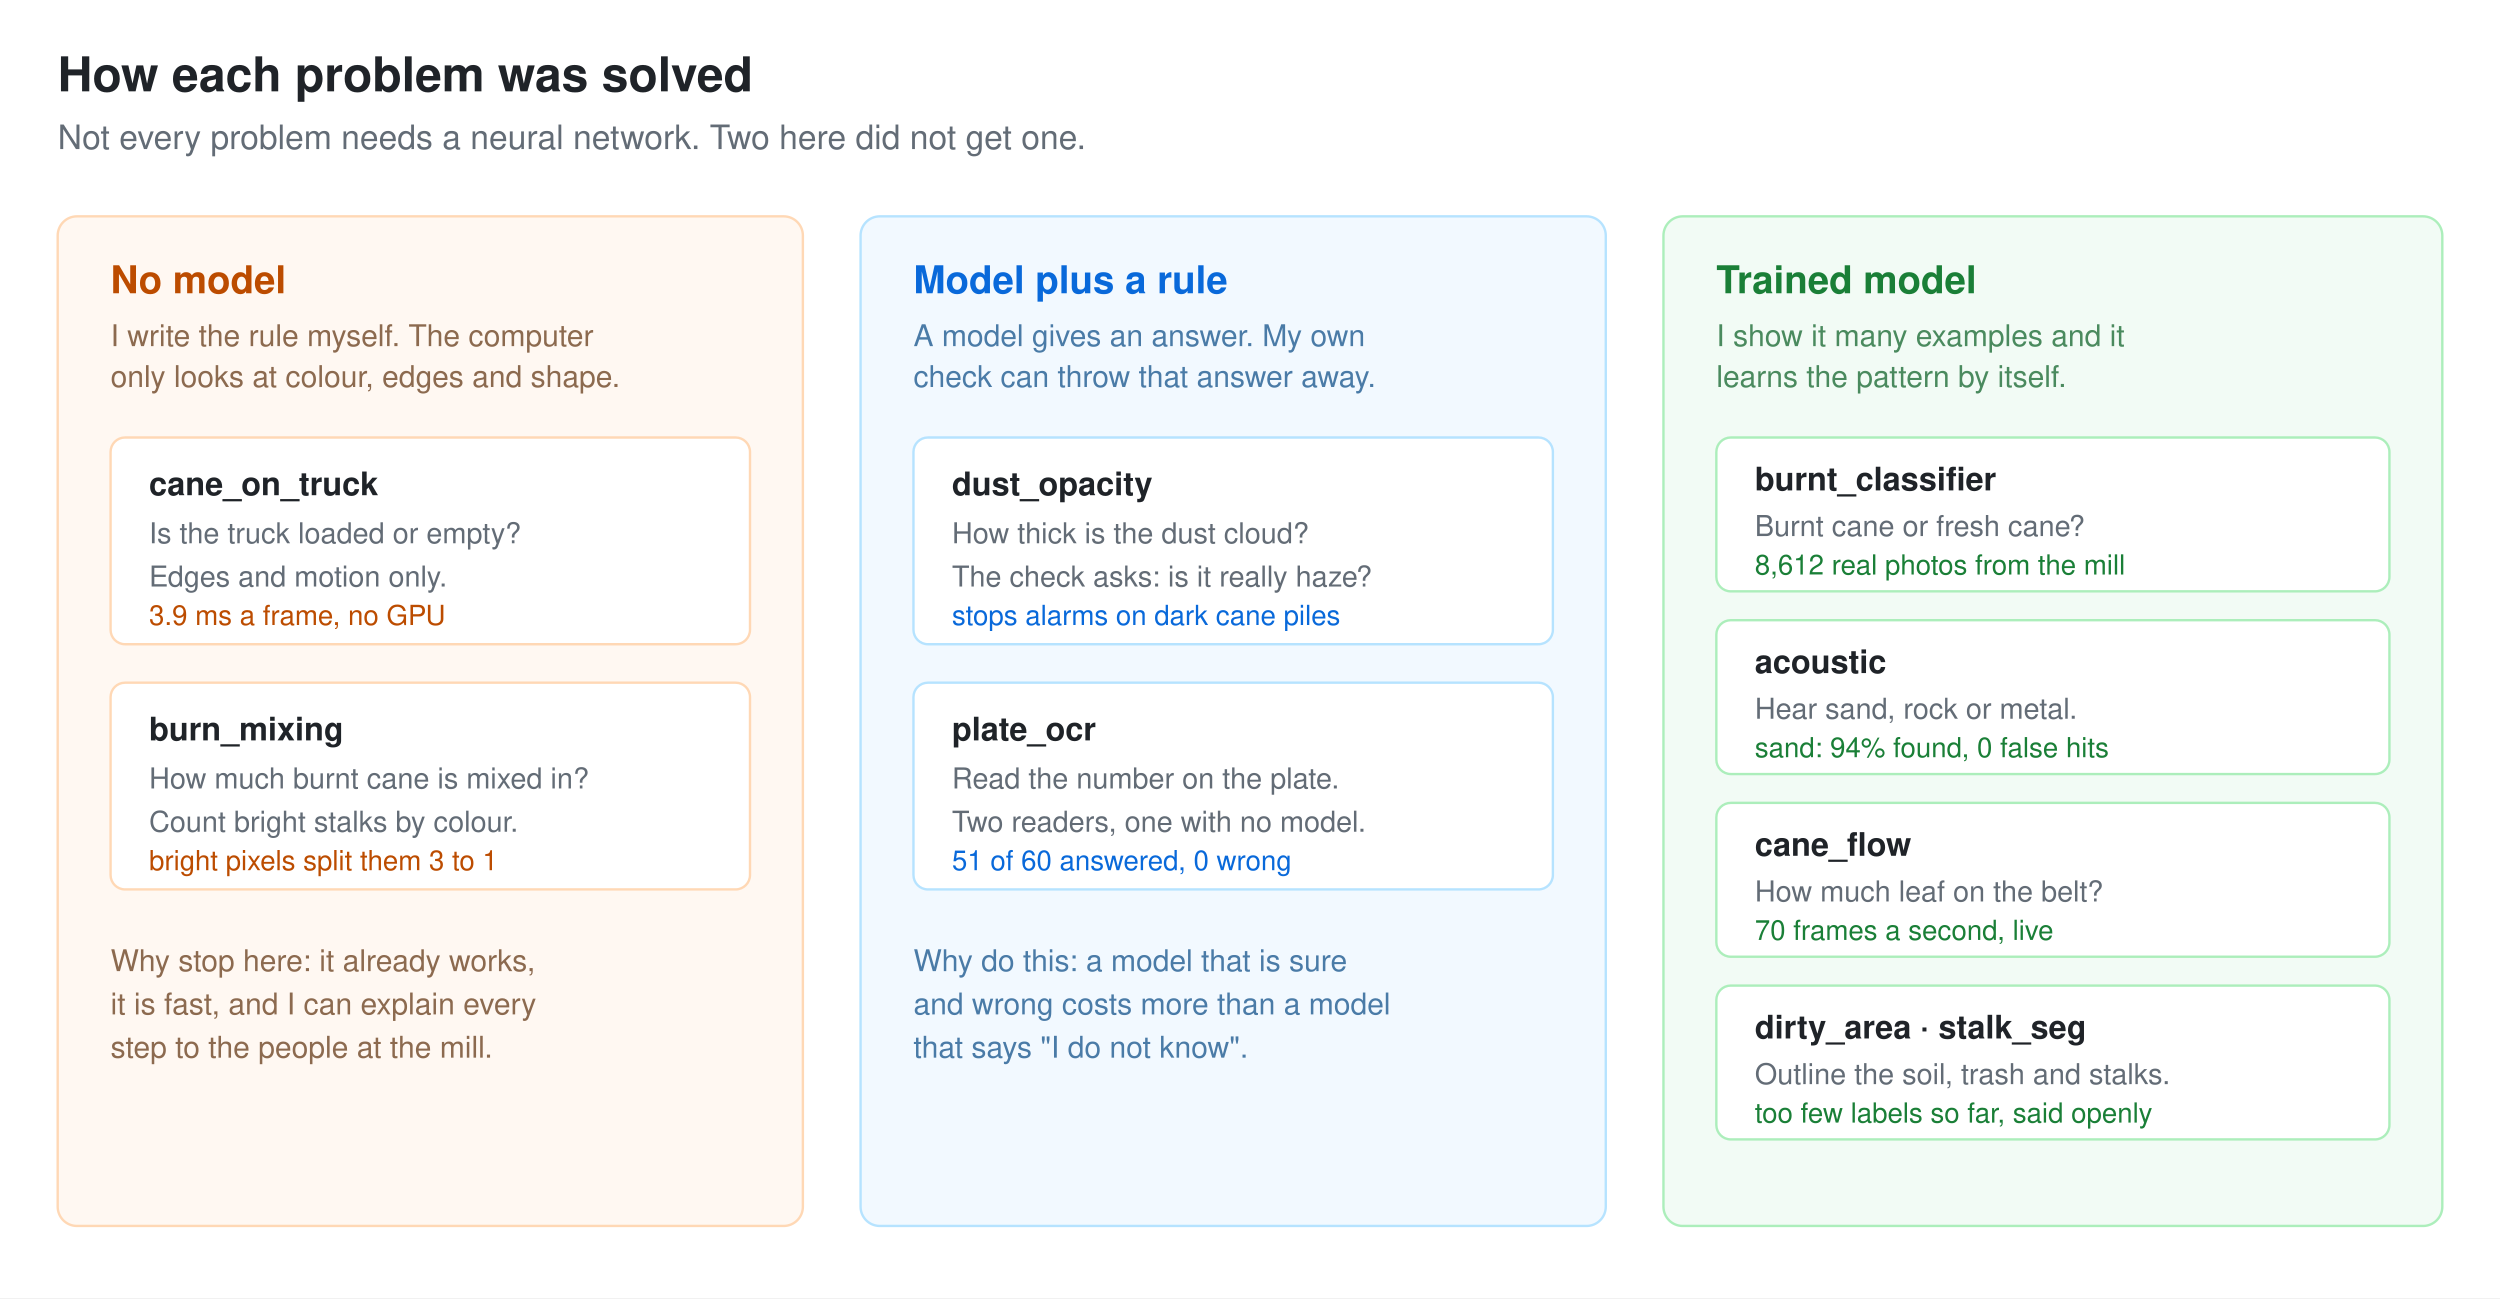
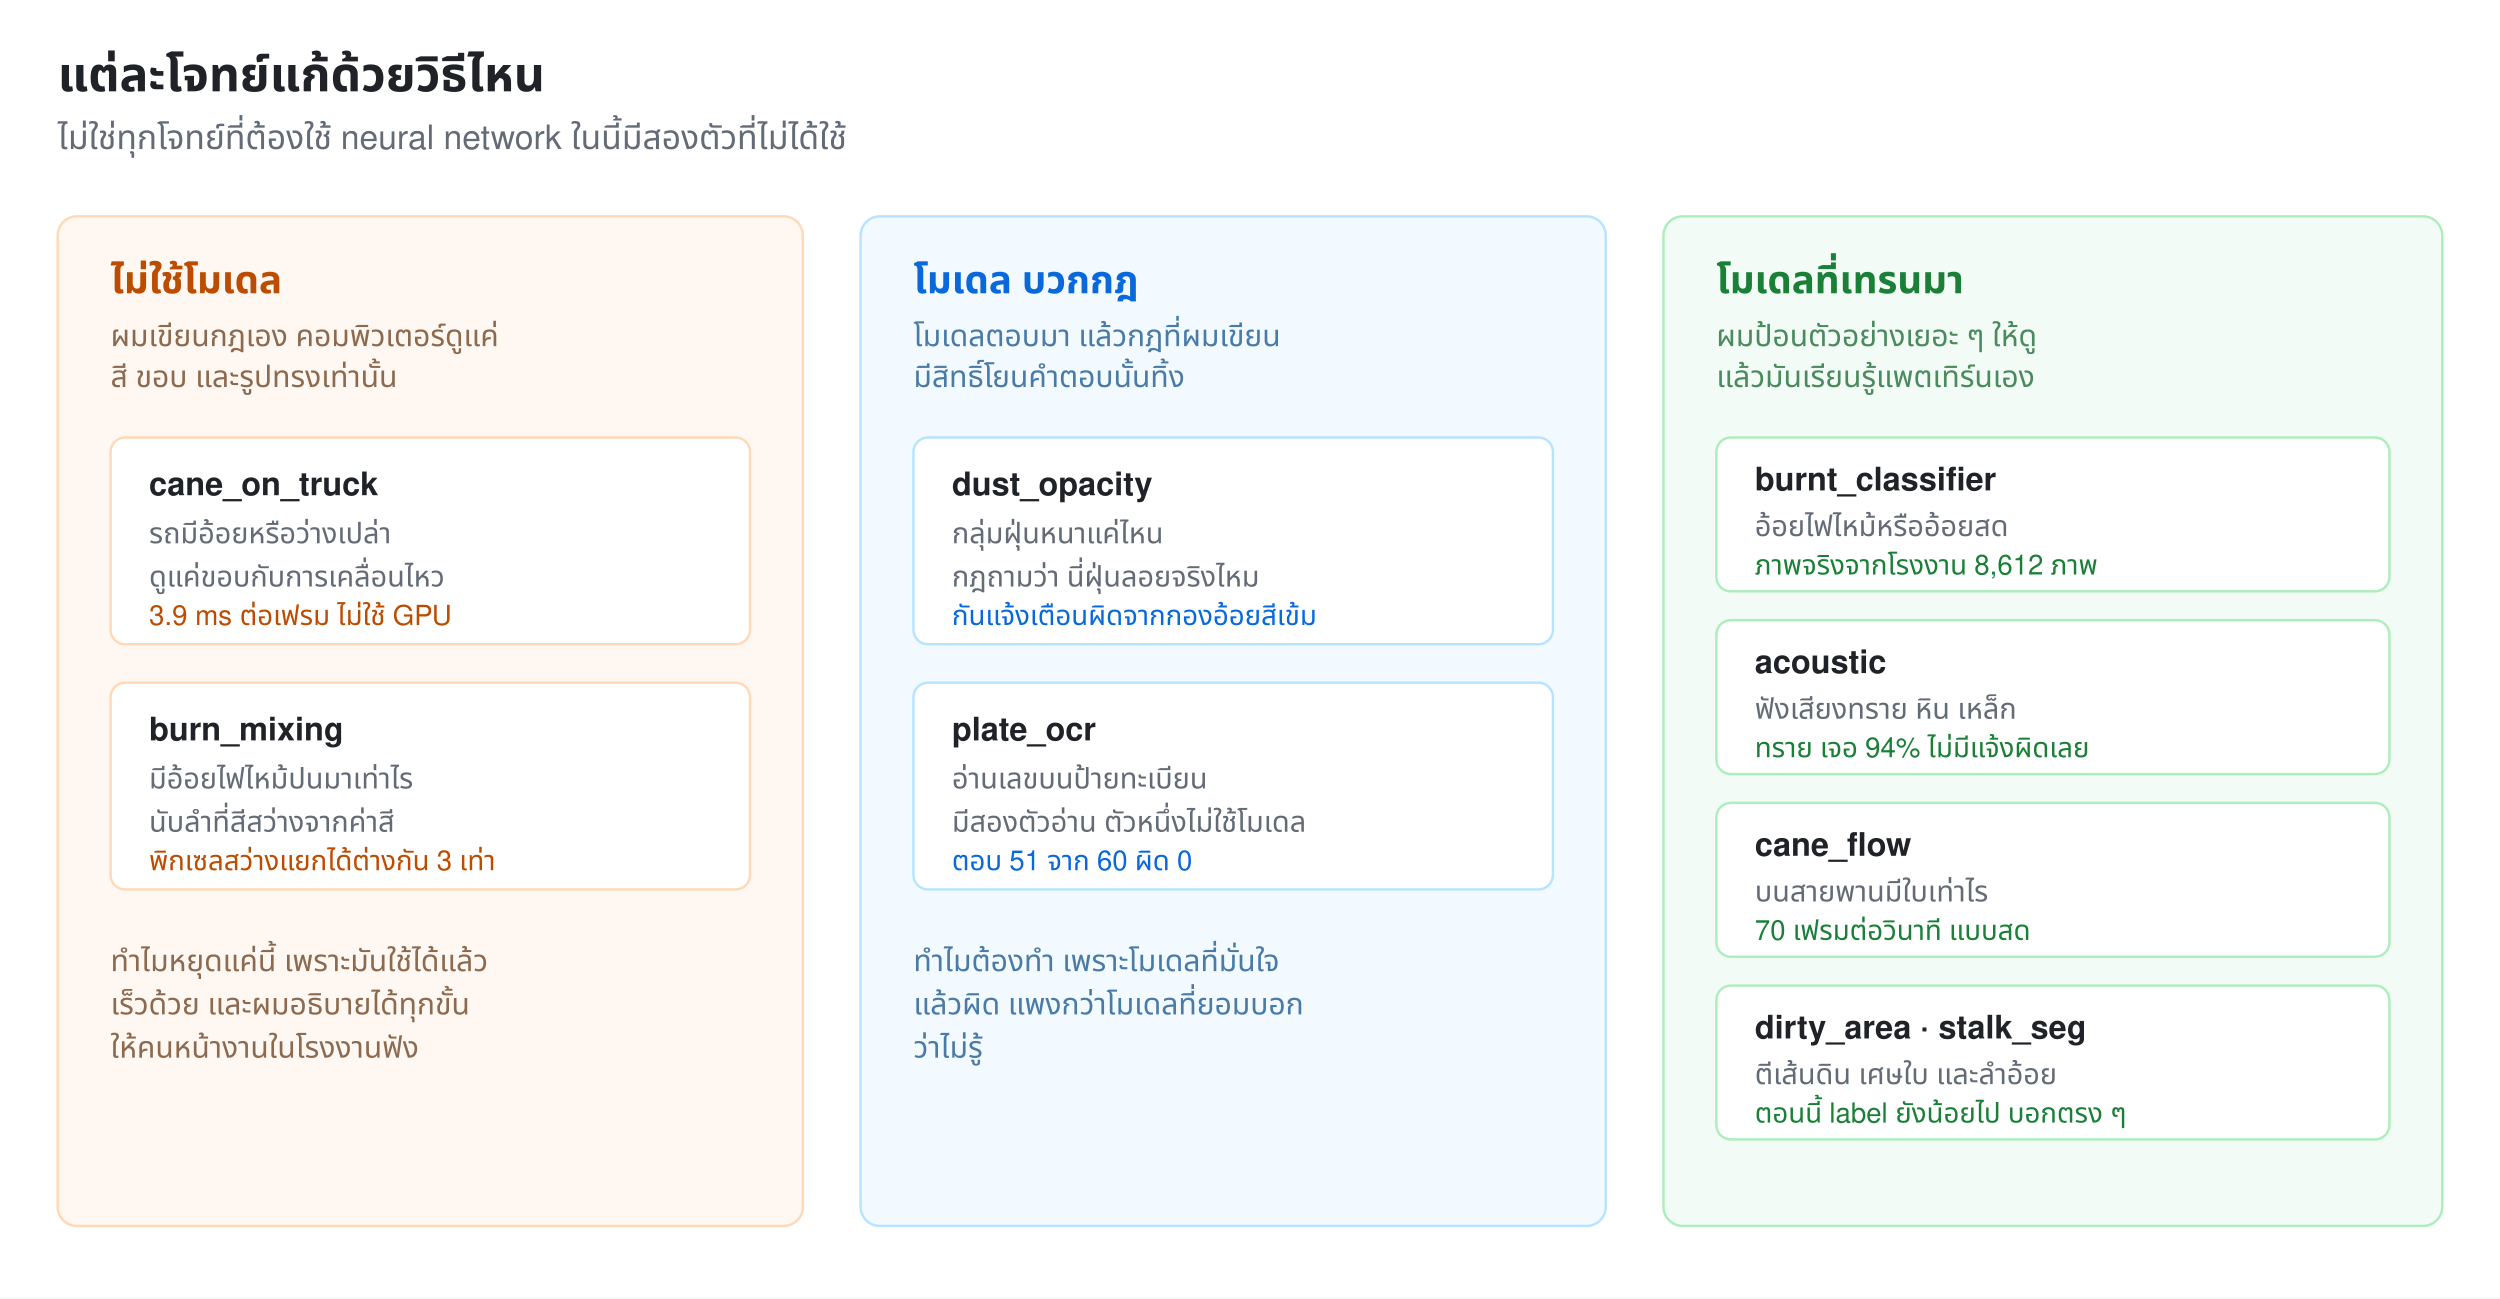
- <svg xmlns="http://www.w3.org/2000/svg" viewBox="0 0 1040 540" width="1040" height="540" font-family="-apple-system, BlinkMacSystemFont, 'Segoe UI', Helvetica, Arial, sans-serif">
+ <svg xmlns="http://www.w3.org/2000/svg" viewBox="0 0 1040 540" width="1040" height="540" font-family="'Noto Sans Thai', -apple-system, BlinkMacSystemFont, 'Segoe UI', Tahoma, Helvetica, Arial, sans-serif">
  <rect width="1040" height="540" fill="#ffffff" />
-   <text x="24" y="38" font-size="20" font-weight="600" fill="#1f2328">How each problem was solved</text>
-   <text x="24" y="62" font-size="14" fill="#636c76">Not every problem needs a neural network. Two here did not get one.</text>
+   <text x="24" y="38" font-size="20" font-weight="600" fill="#1f2328">แต่ละโจทย์แก้ด้วยวิธีไหน</text>
+   <text x="24" y="62" font-size="14" fill="#636c76">ไม่ใช่ทุกโจทย์ที่ต้องใช้ neural network ในนี้มีสองตัวที่ไม่ได้ใช้</text>
  <rect x="24" y="90" width="310" height="420" rx="8" fill="#fff8f2" stroke="#ffd8b5" />
-   <text x="46" y="122" font-size="16" font-weight="600" fill="#bc4c00">No model</text>
-   <text x="46" y="144" font-size="12.5" fill="#8c6a4f">I write the rule myself. The computer</text>
-   <text x="46" y="161" font-size="12.5" fill="#8c6a4f">only looks at colour, edges and shape.</text>
+   <text x="46" y="122" font-size="16" font-weight="600" fill="#bc4c00">ไม่ใช้โมเดล</text>
+   <text x="46" y="144" font-size="12.5" fill="#8c6a4f">ผมเขียนกฎเอง คอมพิวเตอร์ดูแค่</text>
+   <text x="46" y="161" font-size="12.5" fill="#8c6a4f">สี ขอบ และรูปทรงเท่านั้น</text>
  <rect x="46" y="182" width="266" height="86" rx="6" fill="#ffffff" stroke="#ffd8b5" />
  <text x="62" y="206" font-size="13.5" font-weight="600" fill="#1f2328">cane_on_truck</text>
-   <text x="62" y="226" font-size="12" fill="#636c76">Is the truck loaded or empty?</text>
-   <text x="62" y="244" font-size="12" fill="#636c76">Edges and motion only.</text>
-   <text x="62" y="260" font-size="11.5" fill="#bc4c00">3.9 ms a frame, no GPU</text>
+   <text x="62" y="226" font-size="12" fill="#636c76">รถมีอ้อยหรือว่างเปล่า</text>
+   <text x="62" y="244" font-size="12" fill="#636c76">ดูแค่ขอบกับการเคลื่อนไหว</text>
+   <text x="62" y="260" font-size="11.5" fill="#bc4c00">3.9 ms ต่อเฟรม ไม่ใช้ GPU</text>
  <rect x="46" y="284" width="266" height="86" rx="6" fill="#ffffff" stroke="#ffd8b5" />
  <text x="62" y="308" font-size="13.5" font-weight="600" fill="#1f2328">burn_mixing</text>
-   <text x="62" y="328" font-size="12" fill="#636c76">How much burnt cane is mixed in?</text>
-   <text x="62" y="346" font-size="12" fill="#636c76">Count bright stalks by colour.</text>
-   <text x="62" y="362" font-size="11.5" fill="#bc4c00">bright pixels split them 3 to 1</text>
-   <text x="46" y="404" font-size="12.5" fill="#8c6a4f">Why stop here: it already works,</text>
-   <text x="46" y="422" font-size="12.5" fill="#8c6a4f">it is fast, and I can explain every</text>
-   <text x="46" y="440" font-size="12.5" fill="#8c6a4f">step to the people at the mill.</text>
+   <text x="62" y="328" font-size="12" fill="#636c76">มีอ้อยไฟไหม้ปนมาเท่าไร</text>
+   <text x="62" y="346" font-size="12" fill="#636c76">นับลำที่สีสว่างจากค่าสี</text>
+   <text x="62" y="362" font-size="11.5" fill="#bc4c00">พิกเซลสว่างแยกได้ต่างกัน 3 เท่า</text>
+   <text x="46" y="404" font-size="12.5" fill="#8c6a4f">ทำไมหยุดแค่นี้ เพราะมันใช้ได้แล้ว</text>
+   <text x="46" y="422" font-size="12.5" fill="#8c6a4f">เร็วด้วย และผมอธิบายได้ทุกขั้น</text>
+   <text x="46" y="440" font-size="12.5" fill="#8c6a4f">ให้คนหน้างานในโรงงานฟัง</text>
  <rect x="358" y="90" width="310" height="420" rx="8" fill="#f2f9ff" stroke="#b6e3ff" />
-   <text x="380" y="122" font-size="16" font-weight="600" fill="#0969da">Model plus a rule</text>
-   <text x="380" y="144" font-size="12.5" fill="#4a7ba7">A model gives an answer. My own</text>
-   <text x="380" y="161" font-size="12.5" fill="#4a7ba7">check can throw that answer away.</text>
+   <text x="380" y="122" font-size="16" font-weight="600" fill="#0969da">โมเดล บวกกฎ</text>
+   <text x="380" y="144" font-size="12.5" fill="#4a7ba7">โมเดลตอบมา แล้วกฎที่ผมเขียน</text>
+   <text x="380" y="161" font-size="12.5" fill="#4a7ba7">มีสิทธิ์โยนคำตอบนั้นทิ้ง</text>
  <rect x="380" y="182" width="266" height="86" rx="6" fill="#ffffff" stroke="#b6e3ff" />
  <text x="396" y="206" font-size="13.5" font-weight="600" fill="#1f2328">dust_opacity</text>
-   <text x="396" y="226" font-size="12" fill="#636c76">How thick is the dust cloud?</text>
-   <text x="396" y="244" font-size="12" fill="#636c76">The check asks: is it really haze?</text>
-   <text x="396" y="260" font-size="11.5" fill="#0969da">stops alarms on dark cane piles</text>
+   <text x="396" y="226" font-size="12" fill="#636c76">กลุ่มฝุ่นหนาแค่ไหน</text>
+   <text x="396" y="244" font-size="12" fill="#636c76">กฎถามว่า นี่ฝุ่นลอยจริงไหม</text>
+   <text x="396" y="260" font-size="11.5" fill="#0969da">กันแจ้งเตือนผิดจากกองอ้อยสีเข้ม</text>
  <rect x="380" y="284" width="266" height="86" rx="6" fill="#ffffff" stroke="#b6e3ff" />
  <text x="396" y="308" font-size="13.5" font-weight="600" fill="#1f2328">plate_ocr</text>
-   <text x="396" y="328" font-size="12" fill="#636c76">Read the number on the plate.</text>
-   <text x="396" y="346" font-size="12" fill="#636c76">Two readers, one with no model.</text>
-   <text x="396" y="362" font-size="11.5" fill="#0969da">51 of 60 answered, 0 wrong</text>
-   <text x="380" y="404" font-size="12.5" fill="#4a7ba7">Why do this: a model that is sure</text>
-   <text x="380" y="422" font-size="12.5" fill="#4a7ba7">and wrong costs more than a model</text>
-   <text x="380" y="440" font-size="12.5" fill="#4a7ba7">that says "I do not know".</text>
+   <text x="396" y="328" font-size="12" fill="#636c76">อ่านเลขบนป้ายทะเบียน</text>
+   <text x="396" y="346" font-size="12" fill="#636c76">มีสองตัวอ่าน ตัวหนึ่งไม่ใช้โมเดล</text>
+   <text x="396" y="362" font-size="11.5" fill="#0969da">ตอบ 51 จาก 60 ผิด 0</text>
+   <text x="380" y="404" font-size="12.5" fill="#4a7ba7">ทำไมต้องทำ เพราะโมเดลที่มั่นใจ</text>
+   <text x="380" y="422" font-size="12.5" fill="#4a7ba7">แล้วผิด แพงกว่าโมเดลที่ยอมบอก</text>
+   <text x="380" y="440" font-size="12.5" fill="#4a7ba7">ว่าไม่รู้</text>
  <rect x="692" y="90" width="324" height="420" rx="8" fill="#f2fbf5" stroke="#aceebb" />
-   <text x="714" y="122" font-size="16" font-weight="600" fill="#1a7f37">Trained model</text>
-   <text x="714" y="144" font-size="12.5" fill="#4a8a5e">I show it many examples and it</text>
-   <text x="714" y="161" font-size="12.5" fill="#4a8a5e">learns the pattern by itself.</text>
+   <text x="714" y="122" font-size="16" font-weight="600" fill="#1a7f37">โมเดลที่เทรนมา</text>
+   <text x="714" y="144" font-size="12.5" fill="#4a8a5e">ผมป้อนตัวอย่างเยอะ ๆ ให้ดู</text>
+   <text x="714" y="161" font-size="12.5" fill="#4a8a5e">แล้วมันเรียนรู้แพตเทิร์นเอง</text>
  <rect x="714" y="182" width="280" height="64" rx="6" fill="#ffffff" stroke="#aceebb" />
  <text x="730" y="204" font-size="13.5" font-weight="600" fill="#1f2328">burnt_classifier</text>
-   <text x="730" y="223" font-size="12" fill="#636c76">Burnt cane or fresh cane?</text>
-   <text x="730" y="239" font-size="11.5" fill="#1a7f37">8,612 real photos from the mill</text>
+   <text x="730" y="223" font-size="12" fill="#636c76">อ้อยไฟไหม้หรืออ้อยสด</text>
+   <text x="730" y="239" font-size="11.5" fill="#1a7f37">ภาพจริงจากโรงงาน 8,612 ภาพ</text>
  <rect x="714" y="258" width="280" height="64" rx="6" fill="#ffffff" stroke="#aceebb" />
  <text x="730" y="280" font-size="13.5" font-weight="600" fill="#1f2328">acoustic</text>
-   <text x="730" y="299" font-size="12" fill="#636c76">Hear sand, rock or metal.</text>
-   <text x="730" y="315" font-size="11.5" fill="#1a7f37">sand: 94% found, 0 false hits</text>
+   <text x="730" y="299" font-size="12" fill="#636c76">ฟังเสียงทราย หิน เหล็ก</text>
+   <text x="730" y="315" font-size="11.5" fill="#1a7f37">ทราย เจอ 94% ไม่มีแจ้งผิดเลย</text>
  <rect x="714" y="334" width="280" height="64" rx="6" fill="#ffffff" stroke="#aceebb" />
  <text x="730" y="356" font-size="13.5" font-weight="600" fill="#1f2328">cane_flow</text>
-   <text x="730" y="375" font-size="12" fill="#636c76">How much leaf on the belt?</text>
-   <text x="730" y="391" font-size="11.5" fill="#1a7f37">70 frames a second, live</text>
+   <text x="730" y="375" font-size="12" fill="#636c76">บนสายพานมีใบเท่าไร</text>
+   <text x="730" y="391" font-size="11.5" fill="#1a7f37">70 เฟรมต่อวินาที แบบสด</text>
  <rect x="714" y="410" width="280" height="64" rx="6" fill="#ffffff" stroke="#aceebb" />
  <text x="730" y="432" font-size="13.5" font-weight="600" fill="#1f2328">dirty_area · stalk_seg</text>
-   <text x="730" y="451" font-size="12" fill="#636c76">Outline the soil, trash and stalks.</text>
-   <text x="730" y="467" font-size="11.5" fill="#1a7f37">too few labels so far, said openly</text>
+   <text x="730" y="451" font-size="12" fill="#636c76">ตีเส้นดิน เศษใบ และลำอ้อย</text>
+   <text x="730" y="467" font-size="11.5" fill="#1a7f37">ตอนนี้ label ยังน้อยไป บอกตรง ๆ</text>
</svg>
